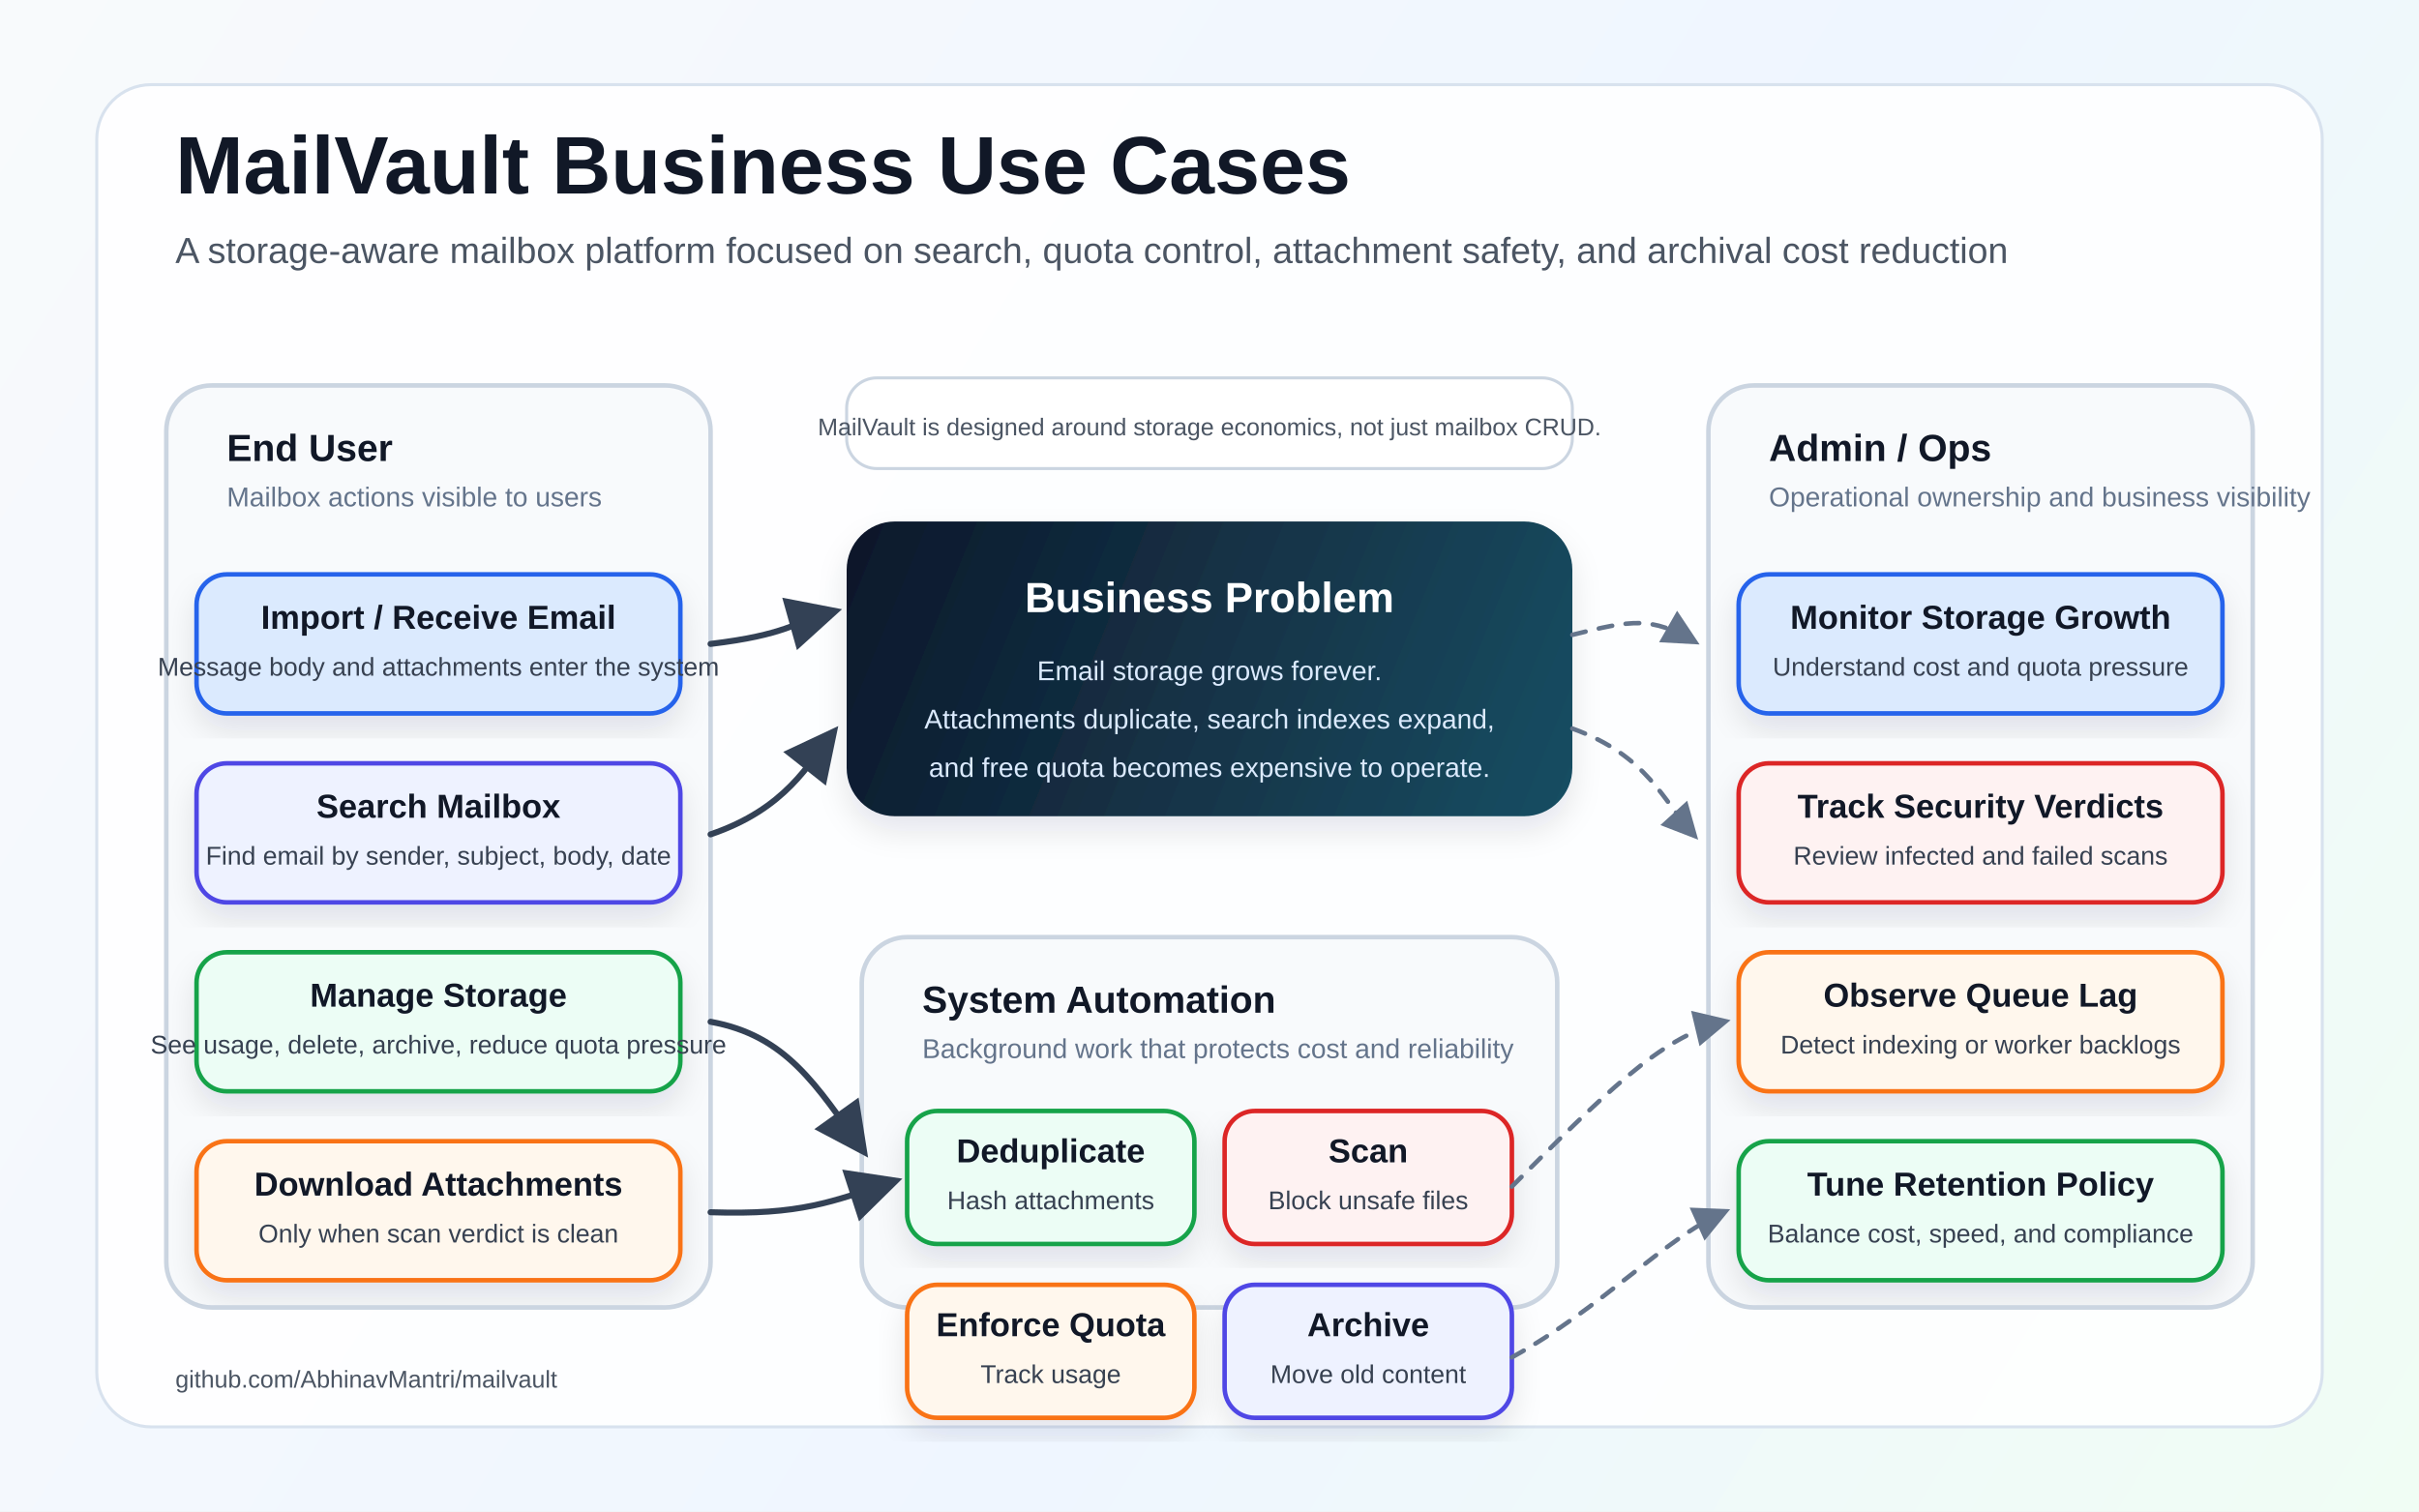
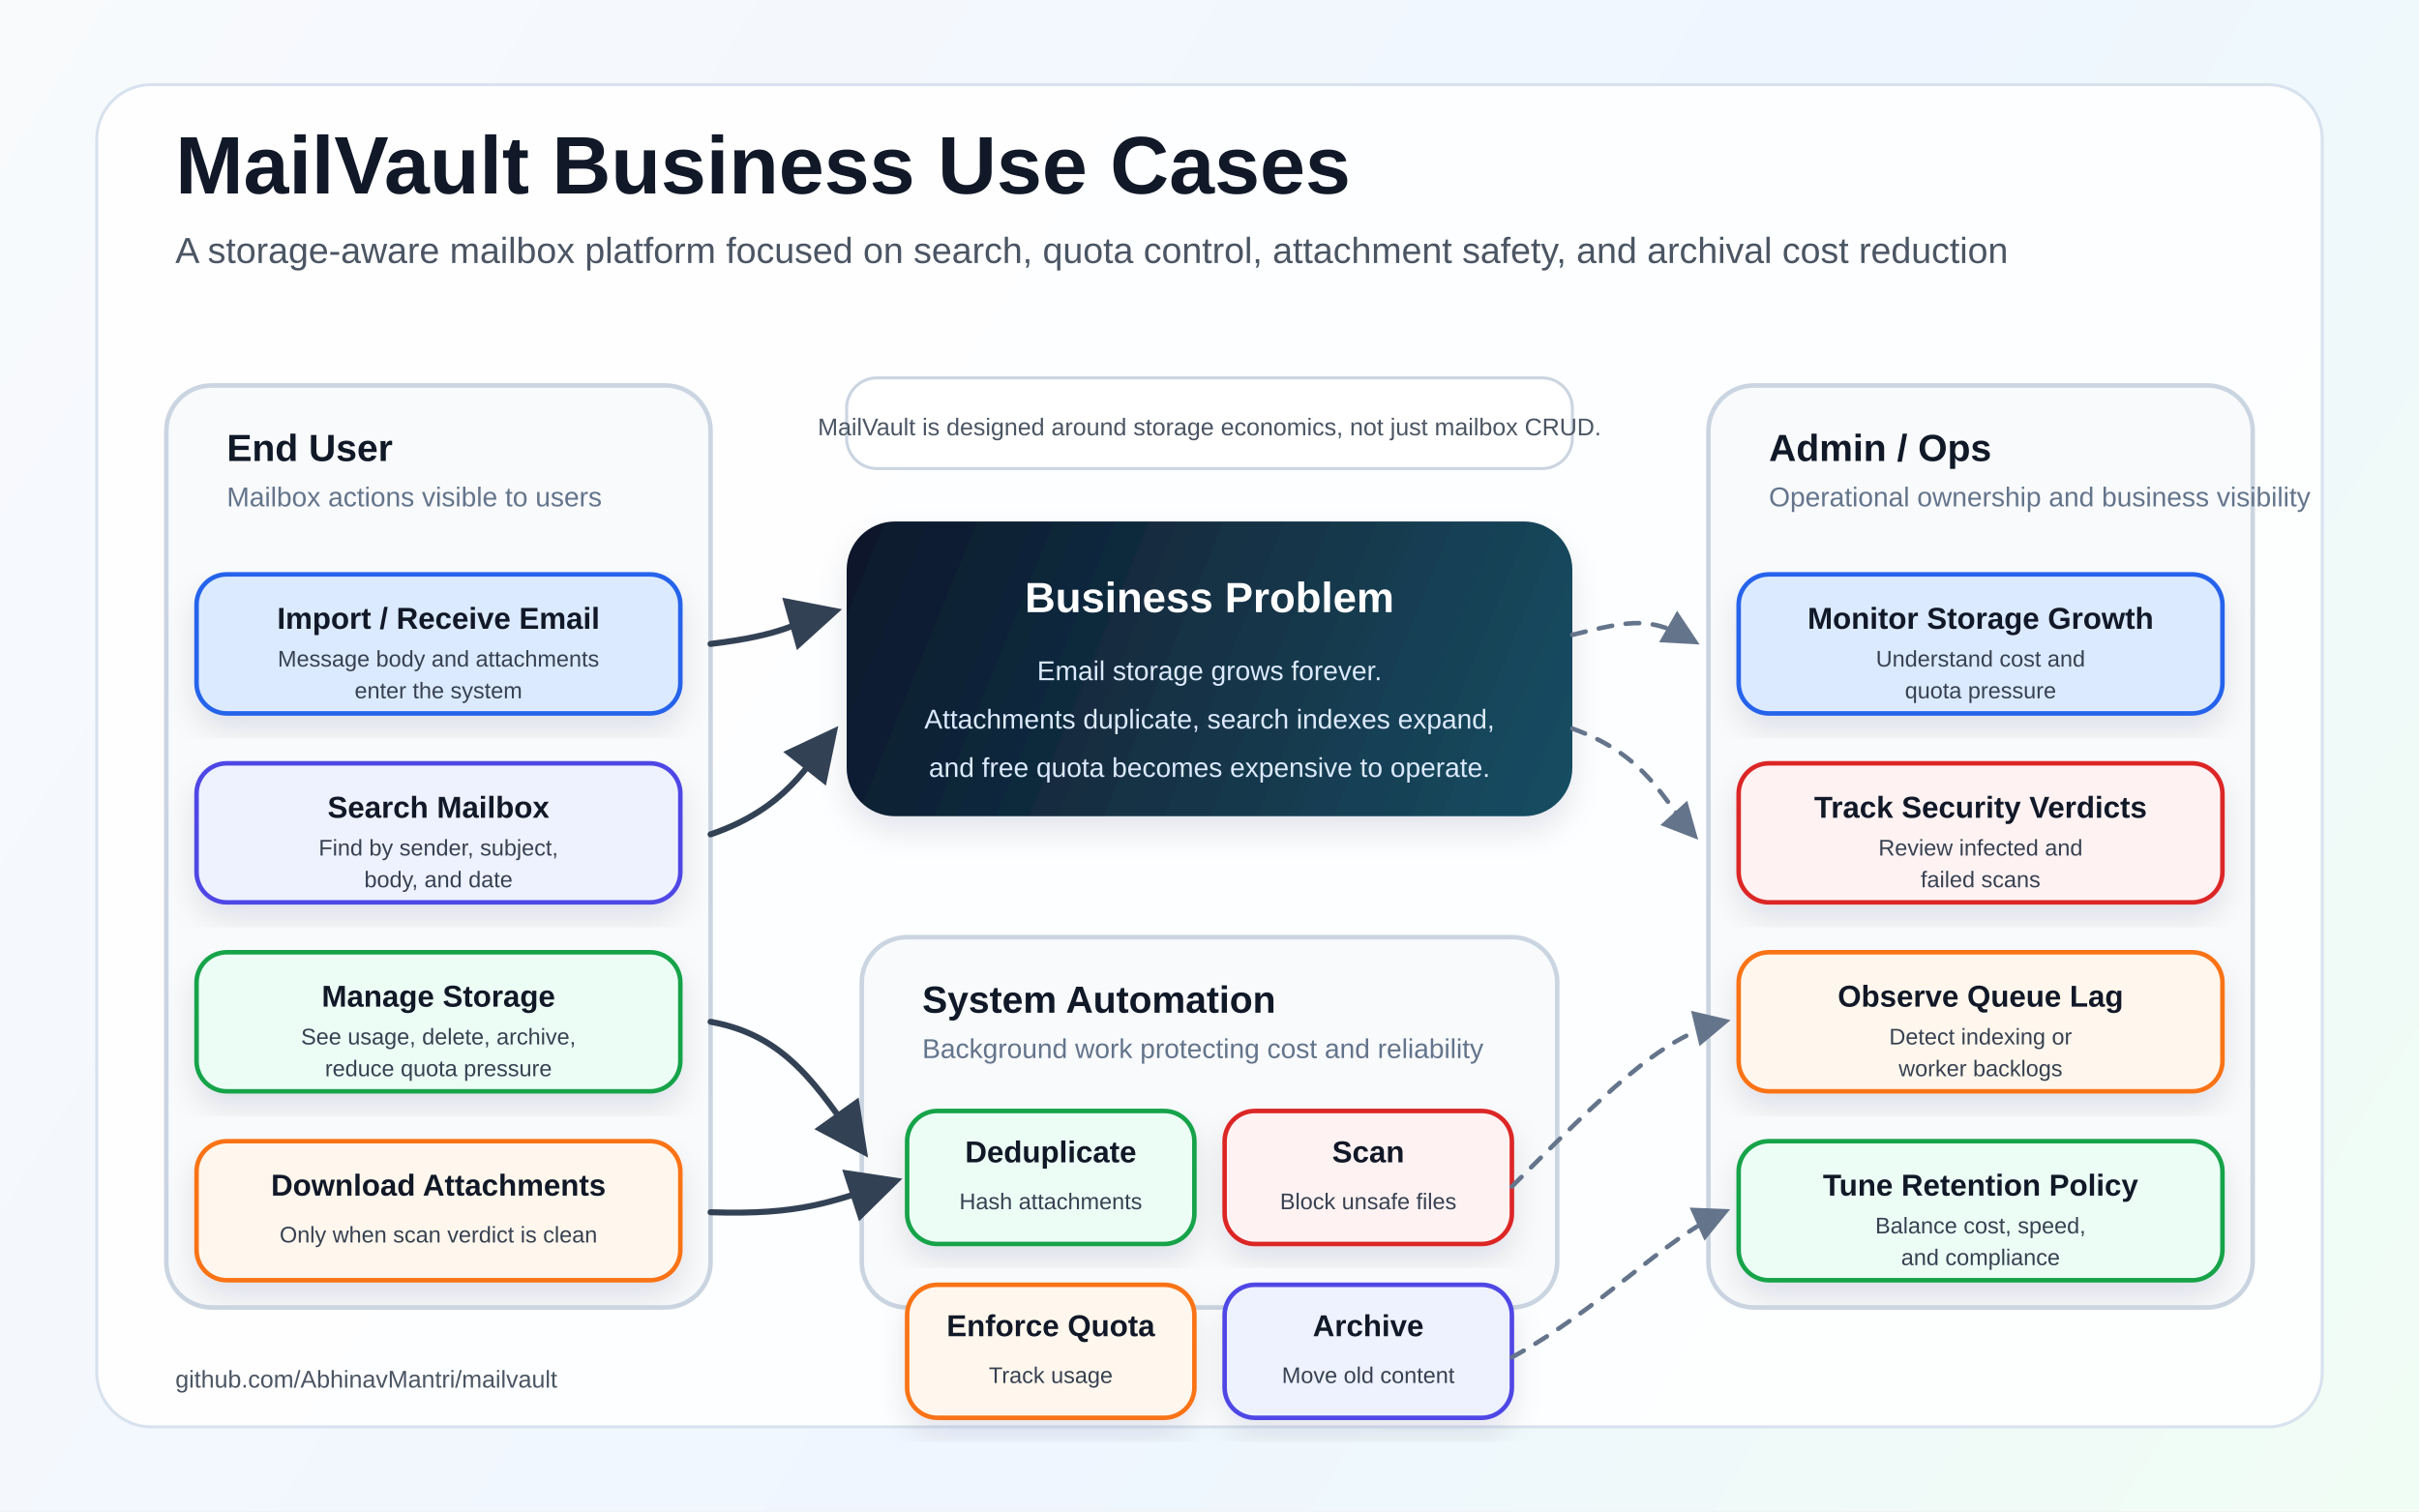
<svg xmlns="http://www.w3.org/2000/svg" width="1600" height="1000" viewBox="0 0 1600 1000" fill="none" role="img" aria-labelledby="title desc">
  <defs>
    <style>
      .title { font: 700 54px Arial, Helvetica, sans-serif; fill: #111827; }
      .subtitle { font: 400 24px Arial, Helvetica, sans-serif; fill: #4b5563; }
      .group-title { font: 700 25px Arial, Helvetica, sans-serif; fill: #111827; }
      .group-note { font: 400 18px Arial, Helvetica, sans-serif; fill: #64748b; }
-       .box-title { font: 700 22px Arial, Helvetica, sans-serif; fill: #111827; }
-       .box-body { font: 400 17px Arial, Helvetica, sans-serif; fill: #374151; }
+       .box-title { font: 700 20px Arial, Helvetica, sans-serif; fill: #111827; }
+       .box-body { font: 400 15px Arial, Helvetica, sans-serif; fill: #374151; }
      .small { font: 400 16px Arial, Helvetica, sans-serif; fill: #4b5563; }
      .label { font: 700 16px Arial, Helvetica, sans-serif; fill: #334155; }
      .white-title { font: 700 28px Arial, Helvetica, sans-serif; fill: #ffffff; }
      .white-small { font: 400 18px Arial, Helvetica, sans-serif; fill: #dbeafe; }
      .arrow { stroke: #334155; stroke-width: 4; stroke-linecap: round; stroke-linejoin: round; }
      .soft-arrow { stroke: #64748b; stroke-width: 3; stroke-linecap: round; stroke-linejoin: round; stroke-dasharray: 9 9; }
      .box { stroke-width: 3; rx: 20; }
    </style>
    <marker id="arrow" viewBox="0 0 10 10" refX="8" refY="5" markerWidth="9" markerHeight="9" orient="auto">
      <path d="M0 0 L10 5 L0 10 z" fill="#334155" />
    </marker>
    <marker id="softArrow" viewBox="0 0 10 10" refX="8" refY="5" markerWidth="8" markerHeight="8" orient="auto">
      <path d="M0 0 L10 5 L0 10 z" fill="#64748b" />
    </marker>
    <linearGradient id="pageBg" x1="0" y1="0" x2="1600" y2="1000" gradientUnits="userSpaceOnUse">
      <stop stop-color="#f8fafc" />
      <stop offset="0.58" stop-color="#eff6ff" />
      <stop offset="1" stop-color="#f0fdf4" />
    </linearGradient>
    <linearGradient id="problemBg" x1="560" y1="345" x2="1040" y2="540" gradientUnits="userSpaceOnUse">
      <stop stop-color="#0f172a" />
      <stop offset="1" stop-color="#164e63" />
    </linearGradient>
    <filter id="shadow" x="-10%" y="-12%" width="120%" height="130%">
      <feDropShadow dx="0" dy="10" stdDeviation="10" flood-color="#0f172a" flood-opacity="0.10" />
    </filter>
  </defs>
  <rect width="1600" height="1000" fill="url(#pageBg)" />
  <rect x="64" y="56" width="1472" height="888" rx="36" fill="#ffffff" fill-opacity="0.88" stroke="#d8e2ee" stroke-width="2" />
  <text x="116" y="128" class="title">MailVault Business Use Cases</text>
  <text x="116" y="174" class="subtitle">A storage-aware mailbox platform focused on search, quota control, attachment safety, and archival cost reduction</text>
  <rect x="110" y="255" width="360" height="610" rx="30" fill="#f8fafc" stroke="#cbd5e1" stroke-width="3" />
  <text x="150" y="305" class="group-title">End User</text>
  <text x="150" y="335" class="group-note">Mailbox actions visible to users</text>
  <rect x="130" y="380" width="320" height="92" class="box" fill="#dbeafe" stroke="#2563eb" filter="url(#shadow)" />
  <text x="290" y="416" text-anchor="middle" class="box-title">Import / Receive Email</text>
-   <text x="290" y="447" text-anchor="middle" class="box-body">Message body and attachments enter the system</text>
+   <text x="290" y="441" text-anchor="middle" class="box-body">Message body and attachments</text>
+   <text x="290" y="462" text-anchor="middle" class="box-body">enter the system</text>
  <rect x="130" y="505" width="320" height="92" class="box" fill="#eef2ff" stroke="#4f46e5" filter="url(#shadow)" />
  <text x="290" y="541" text-anchor="middle" class="box-title">Search Mailbox</text>
-   <text x="290" y="572" text-anchor="middle" class="box-body">Find email by sender, subject, body, date</text>
+   <text x="290" y="566" text-anchor="middle" class="box-body">Find by sender, subject,</text>
+   <text x="290" y="587" text-anchor="middle" class="box-body">body, and date</text>
  <rect x="130" y="630" width="320" height="92" class="box" fill="#ecfdf5" stroke="#16a34a" filter="url(#shadow)" />
  <text x="290" y="666" text-anchor="middle" class="box-title">Manage Storage</text>
-   <text x="290" y="697" text-anchor="middle" class="box-body">See usage, delete, archive, reduce quota pressure</text>
+   <text x="290" y="691" text-anchor="middle" class="box-body">See usage, delete, archive,</text>
+   <text x="290" y="712" text-anchor="middle" class="box-body">reduce quota pressure</text>
  <rect x="130" y="755" width="320" height="92" class="box" fill="#fff7ed" stroke="#f97316" filter="url(#shadow)" />
  <text x="290" y="791" text-anchor="middle" class="box-title">Download Attachments</text>
  <text x="290" y="822" text-anchor="middle" class="box-body">Only when scan verdict is clean</text>
  <rect x="560" y="345" width="480" height="195" rx="32" fill="url(#problemBg)" filter="url(#shadow)" />
  <text x="800" y="405" text-anchor="middle" class="white-title">Business Problem</text>
  <text x="800" y="450" text-anchor="middle" class="white-small">Email storage grows forever.</text>
  <text x="800" y="482" text-anchor="middle" class="white-small">Attachments duplicate, search indexes expand,</text>
  <text x="800" y="514" text-anchor="middle" class="white-small">and free quota becomes expensive to operate.</text>
  <rect x="570" y="620" width="460" height="245" rx="30" fill="#f8fafc" stroke="#cbd5e1" stroke-width="3" />
  <text x="610" y="670" class="group-title">System Automation</text>
-   <text x="610" y="700" class="group-note">Background work that protects cost and reliability</text>
+   <text x="610" y="700" class="group-note">Background work protecting cost and reliability</text>
  <rect x="600" y="735" width="190" height="88" class="box" fill="#ecfdf5" stroke="#16a34a" filter="url(#shadow)" />
  <text x="695" y="769" text-anchor="middle" class="box-title">Deduplicate</text>
  <text x="695" y="800" text-anchor="middle" class="box-body">Hash attachments</text>
  <rect x="810" y="735" width="190" height="88" class="box" fill="#fef2f2" stroke="#dc2626" filter="url(#shadow)" />
  <text x="905" y="769" text-anchor="middle" class="box-title">Scan</text>
  <text x="905" y="800" text-anchor="middle" class="box-body">Block unsafe files</text>
  <rect x="600" y="850" width="190" height="88" class="box" fill="#fff7ed" stroke="#f97316" filter="url(#shadow)" />
  <text x="695" y="884" text-anchor="middle" class="box-title">Enforce Quota</text>
  <text x="695" y="915" text-anchor="middle" class="box-body">Track usage</text>
  <rect x="810" y="850" width="190" height="88" class="box" fill="#eef2ff" stroke="#4f46e5" filter="url(#shadow)" />
  <text x="905" y="884" text-anchor="middle" class="box-title">Archive</text>
  <text x="905" y="915" text-anchor="middle" class="box-body">Move old content</text>
  <rect x="1130" y="255" width="360" height="610" rx="30" fill="#f8fafc" stroke="#cbd5e1" stroke-width="3" />
  <text x="1170" y="305" class="group-title">Admin / Ops</text>
  <text x="1170" y="335" class="group-note">Operational ownership and business visibility</text>
  <rect x="1150" y="380" width="320" height="92" class="box" fill="#dbeafe" stroke="#2563eb" filter="url(#shadow)" />
  <text x="1310" y="416" text-anchor="middle" class="box-title">Monitor Storage Growth</text>
-   <text x="1310" y="447" text-anchor="middle" class="box-body">Understand cost and quota pressure</text>
+   <text x="1310" y="441" text-anchor="middle" class="box-body">Understand cost and</text>
+   <text x="1310" y="462" text-anchor="middle" class="box-body">quota pressure</text>
  <rect x="1150" y="505" width="320" height="92" class="box" fill="#fef2f2" stroke="#dc2626" filter="url(#shadow)" />
  <text x="1310" y="541" text-anchor="middle" class="box-title">Track Security Verdicts</text>
-   <text x="1310" y="572" text-anchor="middle" class="box-body">Review infected and failed scans</text>
+   <text x="1310" y="566" text-anchor="middle" class="box-body">Review infected and</text>
+   <text x="1310" y="587" text-anchor="middle" class="box-body">failed scans</text>
  <rect x="1150" y="630" width="320" height="92" class="box" fill="#fff7ed" stroke="#f97316" filter="url(#shadow)" />
  <text x="1310" y="666" text-anchor="middle" class="box-title">Observe Queue Lag</text>
-   <text x="1310" y="697" text-anchor="middle" class="box-body">Detect indexing or worker backlogs</text>
+   <text x="1310" y="691" text-anchor="middle" class="box-body">Detect indexing or</text>
+   <text x="1310" y="712" text-anchor="middle" class="box-body">worker backlogs</text>
  <rect x="1150" y="755" width="320" height="92" class="box" fill="#ecfdf5" stroke="#16a34a" filter="url(#shadow)" />
  <text x="1310" y="791" text-anchor="middle" class="box-title">Tune Retention Policy</text>
-   <text x="1310" y="822" text-anchor="middle" class="box-body">Balance cost, speed, and compliance</text>
+   <text x="1310" y="816" text-anchor="middle" class="box-body">Balance cost, speed,</text>
+   <text x="1310" y="837" text-anchor="middle" class="box-body">and compliance</text>
  <path class="arrow" d="M470 426 C520 420 525 412 550 405" marker-end="url(#arrow)" />
  <path class="arrow" d="M470 552 C520 535 535 505 550 486" marker-end="url(#arrow)" />
  <path class="arrow" d="M470 676 C520 685 540 718 570 760" marker-end="url(#arrow)" />
  <path class="arrow" d="M470 802 C530 804 550 795 590 782" marker-end="url(#arrow)" />
  <path class="soft-arrow" d="M1040 420 C1080 410 1092 408 1120 424" marker-end="url(#softArrow)" />
  <path class="soft-arrow" d="M1040 482 C1090 500 1100 530 1120 552" marker-end="url(#softArrow)" />
  <path class="soft-arrow" d="M1000 785 C1060 725 1098 686 1140 676" marker-end="url(#softArrow)" />
  <path class="soft-arrow" d="M1000 898 C1060 865 1100 820 1140 802" marker-end="url(#softArrow)" />
  <rect x="560" y="250" width="480" height="60" rx="20" fill="#ffffff" stroke="#cbd5e1" stroke-width="2" />
  <text x="800" y="288" text-anchor="middle" class="small">MailVault is designed around storage economics, not just mailbox CRUD.</text>
  <text x="116" y="918" class="small">github.com/AbhinavMantri/mailvault</text>
</svg>
